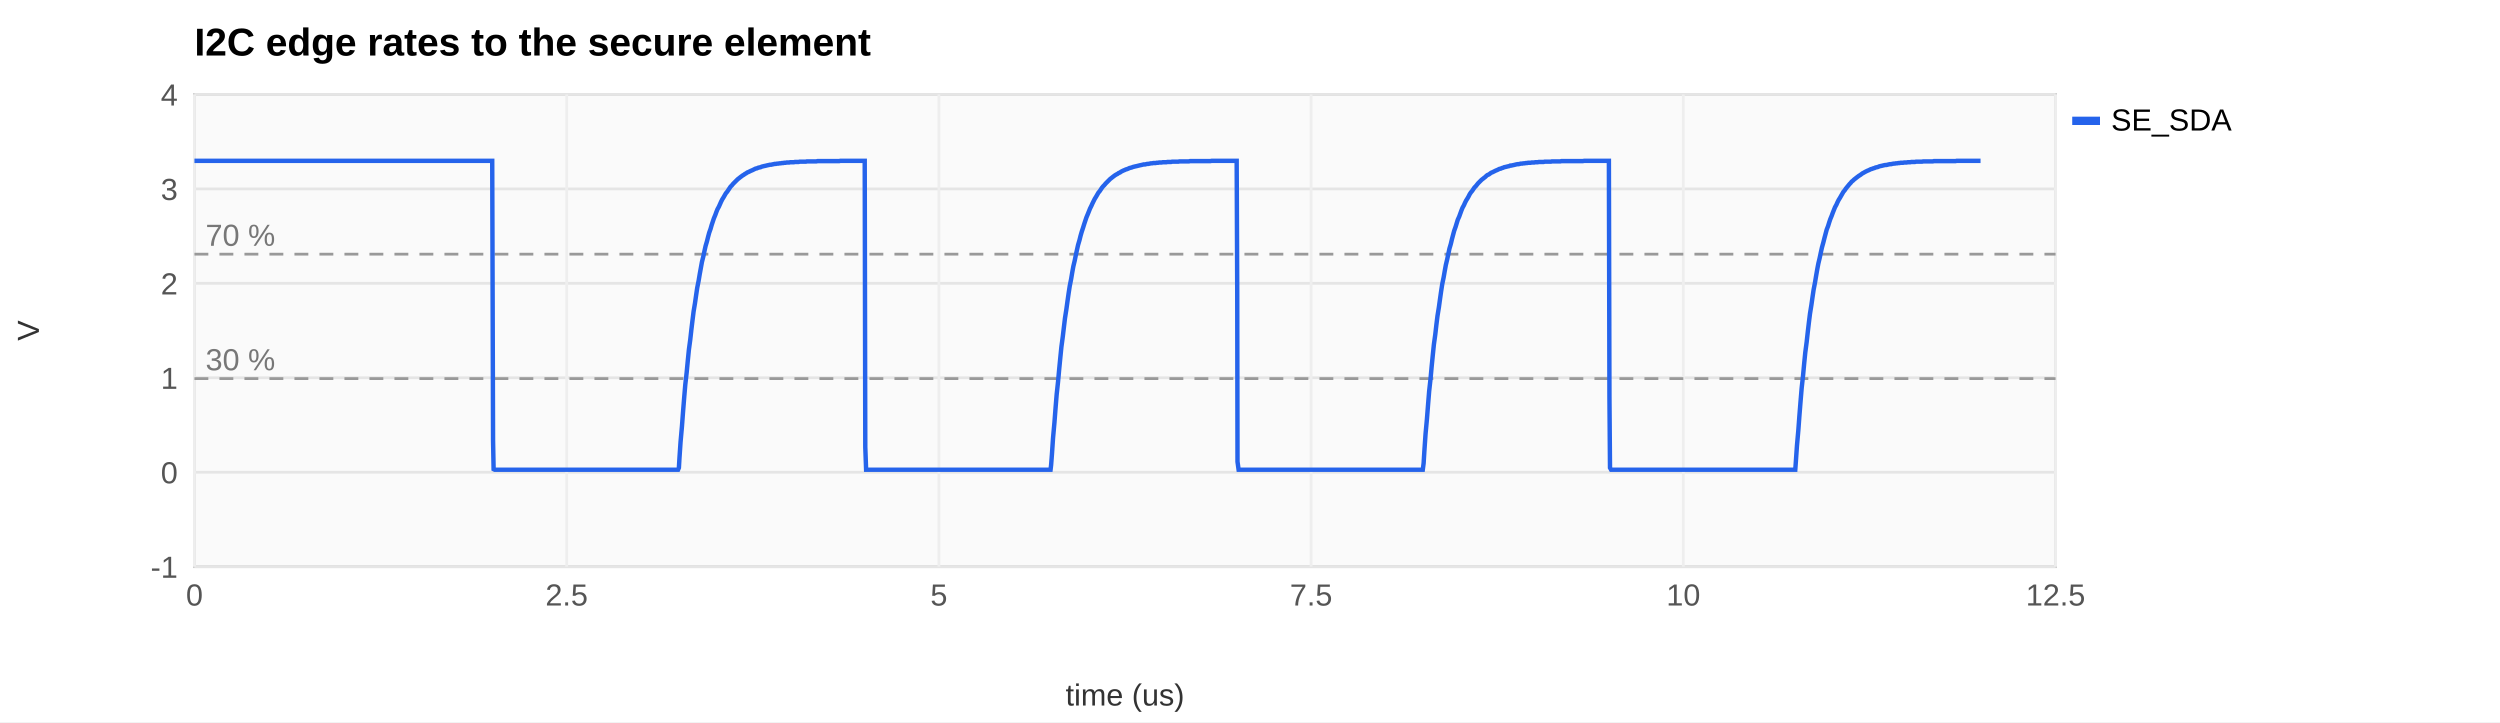
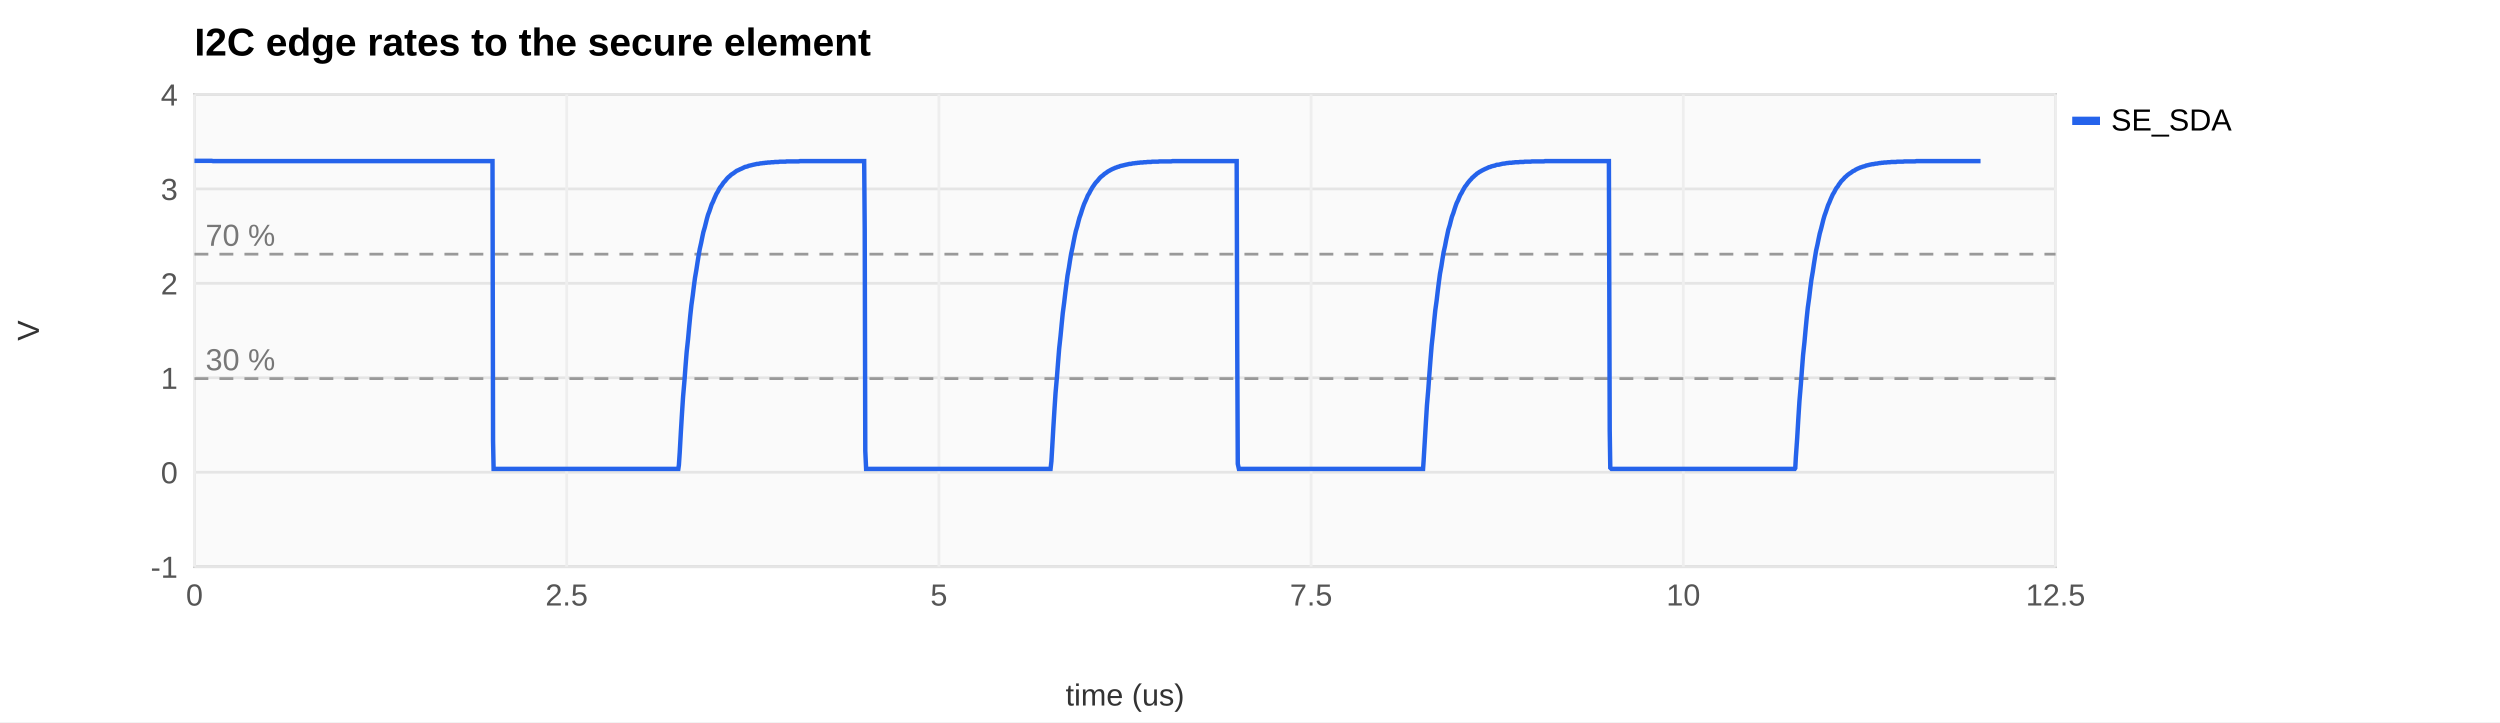
<svg xmlns="http://www.w3.org/2000/svg" width="900" height="260" font-family="Segoe UI,Arial,sans-serif" font-size="11">
  <rect width="100%" height="100%" fill="white" />
  <text x="70" y="20" font-size="14" font-weight="600">I2C edge rates to the secure element</text>
  <rect x="70" y="34" width="670" height="170" fill="#fafafa" stroke="#ccc" />
  <line x1="70" x2="740" y1="204.0" y2="204.0" stroke="#e5e5e5" />
  <text x="64" y="208.0" text-anchor="end" fill="#555">-1</text>
  <line x1="70" x2="740" y1="170.0" y2="170.0" stroke="#e5e5e5" />
  <text x="64" y="174.0" text-anchor="end" fill="#555">0</text>
  <line x1="70" x2="740" y1="136.0" y2="136.0" stroke="#e5e5e5" />
  <text x="64" y="140.0" text-anchor="end" fill="#555">1</text>
  <line x1="70" x2="740" y1="102.0" y2="102.0" stroke="#e5e5e5" />
  <text x="64" y="106.0" text-anchor="end" fill="#555">2</text>
  <line x1="70" x2="740" y1="68.0" y2="68.0" stroke="#e5e5e5" />
  <text x="64" y="72.0" text-anchor="end" fill="#555">3</text>
  <line x1="70" x2="740" y1="34.0" y2="34.0" stroke="#e5e5e5" />
  <text x="64" y="38.0" text-anchor="end" fill="#555">4</text>
  <line x1="70.0" x2="70.0" y1="34" y2="204" stroke="#eee" />
  <text x="70.0" y="218" text-anchor="middle" fill="#555">0</text>
  <line x1="204.0" x2="204.0" y1="34" y2="204" stroke="#eee" />
  <text x="204.0" y="218" text-anchor="middle" fill="#555">2.5</text>
  <line x1="338.0" x2="338.0" y1="34" y2="204" stroke="#eee" />
  <text x="338.0" y="218" text-anchor="middle" fill="#555">5</text>
  <line x1="472.0" x2="472.0" y1="34" y2="204" stroke="#eee" />
  <text x="472.0" y="218" text-anchor="middle" fill="#555">7.5</text>
  <line x1="606.0" x2="606.0" y1="34" y2="204" stroke="#eee" />
  <text x="606.0" y="218" text-anchor="middle" fill="#555">10</text>
  <line x1="740.0" x2="740.0" y1="34" y2="204" stroke="#eee" />
  <text x="740.0" y="218" text-anchor="middle" fill="#555">12.5</text>
  <text x="14" y="119.0" transform="rotate(-90 14 119.0)" text-anchor="middle" fill="#333">V</text>
  <line x1="70" x2="740" y1="91.5" y2="91.5" stroke="#999" stroke-dasharray="5,4" />
  <text x="74" y="88.5" fill="#777">70 %</text>
  <line x1="70" x2="740" y1="136.3" y2="136.3" stroke="#999" stroke-dasharray="5,4" />
  <text x="74" y="133.3" fill="#777">30 %</text>
-   <polyline fill="none" stroke="#2563eb" stroke-width="1.6" points="70.0,57.9 70.0,57.9 70.2,57.9 70.6,57.9 71.1,57.9 71.5,57.9 71.9,57.9 72.4,57.9 72.8,57.9 73.2,57.9 73.6,57.9 74.1,57.9 74.5,57.9 74.9,57.9 75.4,57.9 75.8,57.9 76.2,57.9 76.6,57.9 77.1,57.9 77.5,57.9 77.9,57.9 78.4,57.9 78.8,57.9 79.2,57.9 79.6,57.9 80.1,57.9 80.5,57.9 80.9,57.9 81.4,57.9 81.8,57.9 82.2,57.9 82.6,57.9 83.1,57.9 83.5,57.9 83.9,57.9 84.4,57.9 84.8,57.9 85.2,57.9 85.6,57.9 86.1,57.9 86.5,57.9 86.9,57.9 87.4,57.9 87.8,57.9 88.2,57.9 88.6,57.9 89.1,57.9 89.5,57.9 89.9,57.9 90.4,57.9 90.8,57.9 91.2,57.9 91.6,57.9 92.1,57.9 92.5,57.9 92.9,57.9 93.4,57.9 93.8,57.9 94.2,57.9 94.7,57.9 95.1,57.9 95.5,57.9 95.9,57.9 96.4,57.9 96.8,57.9 97.2,57.9 97.7,57.9 98.1,57.9 98.5,57.9 98.9,57.9 99.4,57.9 99.8,57.9 100.2,57.9 100.7,57.9 101.1,57.9 101.5,57.9 101.9,57.9 102.4,57.9 102.8,57.9 103.2,57.9 103.7,57.9 104.1,57.9 104.5,57.9 104.9,57.9 105.4,57.9 105.8,57.9 106.2,57.9 106.7,57.9 107.1,57.9 107.5,57.9 107.9,57.9 108.4,57.9 108.8,57.9 109.2,57.9 109.7,57.9 110.1,57.9 110.5,57.9 110.9,57.9 111.4,57.9 111.8,57.9 112.2,57.9 112.7,57.9 113.1,57.9 113.5,57.9 113.9,57.9 114.4,57.9 114.8,57.9 115.2,57.9 115.7,57.9 116.1,57.9 116.5,57.9 116.9,57.9 117.4,57.9 117.8,57.9 118.2,57.9 118.7,57.9 119.1,57.9 119.5,57.9 120.0,57.9 120.4,57.9 120.8,57.9 121.2,57.9 121.7,57.9 122.1,57.9 122.5,57.9 123.0,57.9 123.4,57.9 123.8,57.9 124.2,57.9 124.7,57.9 125.1,57.9 125.5,57.9 126.0,57.9 126.4,57.9 126.8,57.9 127.2,57.9 127.7,57.9 128.1,57.9 128.5,57.9 129.0,57.9 129.4,57.9 129.8,57.9 130.2,57.9 130.7,57.9 131.1,57.9 131.5,57.9 132.0,57.9 132.4,57.9 132.8,57.9 133.2,57.9 133.7,57.9 134.1,57.9 134.5,57.9 135.0,57.9 135.4,57.9 135.8,57.9 136.2,57.9 136.7,57.9 137.1,57.9 137.5,57.9 138.0,57.9 138.4,57.9 138.8,57.9 139.2,57.9 139.7,57.9 140.1,57.9 140.5,57.9 141.0,57.9 141.4,57.9 141.8,57.9 142.2,57.9 142.7,57.9 143.1,57.9 143.5,57.9 144.0,57.9 144.4,57.9 144.8,57.9 145.2,57.9 145.7,57.9 146.1,57.9 146.5,57.9 147.0,57.9 147.4,57.9 147.8,57.9 148.3,57.9 148.7,57.9 149.1,57.9 149.5,57.9 150.0,57.9 150.4,57.9 150.8,57.9 151.3,57.9 151.7,57.9 152.1,57.9 152.5,57.9 153.0,57.9 153.4,57.9 153.8,57.9 154.3,57.9 154.7,57.9 155.1,57.9 155.5,57.9 156.0,57.9 156.4,57.9 156.8,57.9 157.3,57.9 157.7,57.9 158.1,57.9 158.5,57.9 159.0,57.9 159.4,57.9 159.8,57.9 160.3,57.9 160.7,57.9 161.1,57.9 161.5,57.9 162.0,57.9 162.4,57.9 162.8,57.9 163.3,57.9 163.7,57.9 164.1,57.9 164.5,57.9 165.0,57.9 165.4,57.9 165.8,57.9 166.3,57.9 166.7,57.9 167.1,57.9 167.5,57.9 168.0,57.9 168.4,57.9 168.8,57.9 169.3,57.9 169.7,57.9 170.1,57.9 170.5,57.9 171.0,57.9 171.4,57.9 171.8,57.9 172.3,57.9 172.7,57.9 173.1,57.9 173.6,57.9 174.0,57.9 174.4,57.9 174.8,57.9 175.3,57.9 175.7,57.9 176.1,57.9 176.6,57.9 177.0,57.9 177.2,57.9 177.5,158.6 177.7,168.9 178.1,169.1 178.5,169.1 179.0,169.1 179.4,169.1 179.8,169.1 180.3,169.1 180.7,169.1 181.1,169.1 181.5,169.1 182.0,169.1 182.4,169.1 182.8,169.1 183.3,169.1 183.7,169.1 184.1,169.1 184.5,169.1 185.0,169.1 185.4,169.1 185.8,169.1 186.3,169.1 186.7,169.1 187.1,169.1 187.6,169.1 188.0,169.1 188.4,169.1 188.8,169.1 189.3,169.1 189.7,169.1 190.1,169.1 190.6,169.1 191.0,169.1 191.4,169.1 191.8,169.1 192.3,169.1 192.7,169.1 193.1,169.1 193.6,169.1 194.0,169.1 194.4,169.1 194.8,169.1 195.3,169.1 195.7,169.1 196.1,169.1 196.6,169.1 197.0,169.1 197.4,169.1 197.8,169.1 198.3,169.1 198.7,169.1 199.1,169.1 199.6,169.1 200.0,169.1 200.4,169.1 200.8,169.1 201.3,169.1 201.7,169.1 202.1,169.1 202.6,169.1 203.0,169.1 203.4,169.1 203.8,169.1 204.3,169.1 204.7,169.1 205.1,169.1 205.6,169.1 206.0,169.1 206.4,169.1 206.8,169.1 207.3,169.1 207.7,169.1 208.1,169.1 208.6,169.1 209.0,169.1 209.4,169.1 209.8,169.1 210.3,169.1 210.7,169.1 211.1,169.1 211.6,169.1 212.0,169.1 212.4,169.1 212.8,169.1 213.3,169.1 213.7,169.1 214.1,169.1 214.6,169.1 215.0,169.1 215.4,169.1 215.9,169.1 216.3,169.1 216.7,169.1 217.1,169.1 217.6,169.1 218.0,169.1 218.4,169.1 218.9,169.1 219.3,169.1 219.7,169.1 220.1,169.1 220.6,169.1 221.0,169.1 221.4,169.1 221.9,169.1 222.3,169.1 222.7,169.1 223.1,169.1 223.6,169.1 224.0,169.1 224.4,169.1 224.9,169.1 225.3,169.1 225.7,169.1 226.1,169.1 226.6,169.1 227.0,169.1 227.4,169.1 227.9,169.1 228.3,169.1 228.7,169.1 229.1,169.1 229.6,169.1 230.0,169.1 230.4,169.1 230.9,169.1 231.3,169.1 231.7,169.1 232.1,169.1 232.6,169.1 233.0,169.1 233.4,169.1 233.9,169.1 234.3,169.1 234.7,169.1 235.1,169.1 235.6,169.1 236.0,169.1 236.4,169.1 236.9,169.1 237.3,169.1 237.7,169.1 238.1,169.1 238.6,169.1 239.0,169.1 239.4,169.1 239.9,169.1 240.3,169.1 240.7,169.1 241.2,169.1 241.6,169.1 242.0,169.1 242.4,169.1 242.9,169.1 243.3,169.1 243.7,169.1 244.1,169.1 244.4,168.4 244.6,165.0 245.0,159.1 245.5,153.5 245.9,148.2 246.3,143.2 246.7,138.5 247.2,134.1 247.6,129.9 248.0,125.9 248.5,122.2 248.9,118.6 249.3,115.3 249.7,112.1 250.2,109.1 250.6,106.3 251.0,103.6 251.5,101.1 251.9,98.7 252.3,96.5 252.7,94.3 253.2,92.3 253.6,90.4 254.0,88.6 254.5,86.9 254.9,85.3 255.3,83.8 255.8,82.4 256.2,81.0 256.6,79.8 257.0,78.6 257.5,77.4 257.9,76.3 258.3,75.3 258.8,74.4 259.2,73.5 259.6,72.6 260.0,71.8 260.5,71.0 260.9,70.3 261.3,69.6 261.8,69.0 262.2,68.4 262.6,67.8 263.0,67.2 263.5,66.7 263.9,66.2 264.3,65.8 264.8,65.3 265.2,64.9 265.6,64.5 266.0,64.2 266.5,63.8 266.9,63.5 267.3,63.2 267.8,62.9 268.2,62.6 268.6,62.4 269.0,62.1 269.5,61.9 269.9,61.7 270.3,61.5 270.8,61.3 271.2,61.1 271.6,60.9 272.0,60.7 272.5,60.6 272.9,60.4 273.3,60.3 273.8,60.2 274.2,60.0 274.6,59.9 275.0,59.8 275.5,59.7 275.9,59.6 276.3,59.5 276.8,59.4 277.2,59.3 277.6,59.3 278.0,59.2 278.5,59.1 278.9,59.0 279.3,59.0 279.8,58.9 280.2,58.9 280.6,58.8 281.0,58.8 281.5,58.7 281.9,58.7 282.3,58.6 282.8,58.6 283.2,58.5 283.6,58.5 284.1,58.5 284.5,58.4 284.9,58.4 285.3,58.4 285.8,58.4 286.2,58.3 286.6,58.3 287.1,58.3 287.5,58.3 287.9,58.2 288.3,58.2 288.8,58.2 289.2,58.2 289.6,58.2 290.1,58.2 290.5,58.1 290.9,58.1 291.3,58.1 291.8,58.1 292.2,58.1 292.6,58.1 293.1,58.1 293.5,58.1 293.9,58.1 294.3,58.0 294.8,58.0 295.2,58.0 295.6,58.0 296.1,58.0 296.5,58.0 296.9,58.0 297.3,58.0 297.8,58.0 298.2,58.0 298.6,58.0 299.1,58.0 299.5,58.0 299.9,58.0 300.3,58.0 300.8,58.0 301.2,58.0 301.6,58.0 302.1,58.0 302.5,57.9 302.9,57.9 303.3,57.9 303.8,57.9 304.2,57.9 304.6,57.9 305.1,57.9 305.5,57.9 305.9,57.9 306.3,57.9 306.8,57.9 307.2,57.9 307.6,57.9 308.1,57.9 308.5,57.9 308.9,57.9 309.4,57.9 309.8,57.9 310.2,57.9 310.6,57.9 311.1,57.9 311.3,57.9 311.5,160.9 311.8,169.1 312.2,169.1 312.7,169.1 313.1,169.1 313.5,169.1 313.9,169.1 314.4,169.1 314.8,169.1 315.2,169.1 315.7,169.1 316.1,169.1 316.5,169.1 316.9,169.1 317.4,169.1 317.8,169.1 318.2,169.1 318.7,169.1 319.1,169.1 319.5,169.1 319.9,169.1 320.4,169.1 320.8,169.1 321.2,169.1 321.7,169.1 322.1,169.1 322.5,169.1 322.9,169.1 323.4,169.1 323.8,169.1 324.2,169.1 324.7,169.1 325.1,169.1 325.5,169.1 325.9,169.1 326.4,169.1 326.8,169.1 327.2,169.1 327.7,169.1 328.1,169.1 328.5,169.1 328.9,169.1 329.4,169.1 329.8,169.1 330.2,169.1 330.7,169.1 331.1,169.1 331.5,169.1 331.9,169.1 332.4,169.1 332.8,169.1 333.2,169.1 333.7,169.1 334.1,169.1 334.5,169.1 335.0,169.1 335.4,169.1 335.8,169.1 336.2,169.1 336.7,169.1 337.1,169.1 337.5,169.1 338.0,169.1 338.4,169.1 338.8,169.1 339.2,169.1 339.7,169.1 340.1,169.1 340.5,169.1 341.0,169.1 341.4,169.1 341.8,169.1 342.2,169.1 342.7,169.1 343.1,169.1 343.5,169.1 344.0,169.1 344.4,169.1 344.8,169.1 345.2,169.1 345.7,169.1 346.1,169.1 346.5,169.1 347.0,169.1 347.4,169.1 347.8,169.1 348.2,169.1 348.7,169.1 349.1,169.1 349.5,169.1 350.0,169.1 350.4,169.1 350.8,169.1 351.2,169.1 351.7,169.1 352.1,169.1 352.5,169.1 353.0,169.1 353.4,169.1 353.8,169.1 354.2,169.1 354.7,169.1 355.1,169.1 355.5,169.1 356.0,169.1 356.4,169.1 356.8,169.1 357.2,169.1 357.7,169.1 358.1,169.1 358.5,169.1 359.0,169.1 359.4,169.1 359.8,169.1 360.2,169.1 360.7,169.1 361.1,169.1 361.5,169.1 362.0,169.1 362.4,169.1 362.8,169.1 363.3,169.1 363.7,169.1 364.1,169.1 364.5,169.1 365.0,169.1 365.4,169.1 365.8,169.1 366.3,169.1 366.7,169.1 367.1,169.1 367.5,169.1 368.0,169.1 368.4,169.1 368.8,169.1 369.3,169.1 369.7,169.1 370.1,169.1 370.5,169.1 371.0,169.1 371.4,169.1 371.8,169.1 372.3,169.1 372.7,169.1 373.1,169.1 373.5,169.1 374.0,169.1 374.4,169.1 374.8,169.1 375.3,169.1 375.7,169.1 376.1,169.1 376.5,169.1 377.0,169.1 377.4,169.1 377.8,169.1 378.2,169.1 378.4,167.4 378.7,163.5 379.1,157.6 379.6,152.1 380.0,146.9 380.4,142.0 380.9,137.4 381.3,133.0 381.7,128.9 382.1,124.9 382.6,121.2 383.0,117.8 383.4,114.5 383.9,111.3 384.3,108.4 384.7,105.6 385.1,103.0 385.6,100.5 386.0,98.1 386.4,95.9 386.9,93.8 387.3,91.8 387.7,90.0 388.1,88.2 388.6,86.5 389.0,84.9 389.4,83.5 389.9,82.0 390.3,80.7 390.7,79.5 391.1,78.3 391.6,77.1 392.0,76.1 392.4,75.1 392.9,74.1 393.3,73.2 393.7,72.4 394.1,71.6 394.6,70.8 395.0,70.1 395.4,69.4 395.9,68.8 396.3,68.2 396.7,67.6 397.1,67.1 397.6,66.6 398.0,66.1 398.4,65.7 398.9,65.2 399.3,64.8 399.7,64.4 400.1,64.1 400.6,63.7 401.0,63.4 401.4,63.1 401.9,62.8 402.3,62.6 402.7,62.3 403.2,62.1 403.6,61.8 404.0,61.6 404.4,61.4 404.9,61.2 405.3,61.0 405.7,60.9 406.2,60.7 406.6,60.5 407.0,60.4 407.4,60.3 407.9,60.1 408.3,60.0 408.7,59.9 409.2,59.8 409.6,59.7 410.0,59.6 410.4,59.5 410.9,59.4 411.3,59.3 411.7,59.2 412.2,59.2 412.6,59.1 413.0,59.0 413.4,59.0 413.9,58.9 414.3,58.8 414.7,58.8 415.2,58.7 415.6,58.7 416.0,58.7 416.4,58.6 416.9,58.6 417.3,58.5 417.7,58.5 418.2,58.5 418.6,58.4 419.0,58.4 419.4,58.4 419.9,58.4 420.3,58.3 420.7,58.3 421.2,58.3 421.6,58.3 422.0,58.2 422.4,58.2 422.9,58.2 423.3,58.2 423.7,58.2 424.2,58.2 424.6,58.1 425.0,58.1 425.4,58.1 425.9,58.1 426.3,58.1 426.7,58.1 427.2,58.1 427.6,58.1 428.0,58.1 428.4,58.0 428.9,58.0 429.3,58.0 429.7,58.0 430.2,58.0 430.6,58.0 431.0,58.0 431.5,58.0 431.9,58.0 432.3,58.0 432.7,58.0 433.2,58.0 433.6,58.0 434.0,58.0 434.5,58.0 434.9,58.0 435.3,58.0 435.7,58.0 436.2,57.9 436.6,57.9 437.0,57.9 437.5,57.9 437.9,57.9 438.3,57.9 438.7,57.9 439.2,57.9 439.6,57.9 440.0,57.9 440.5,57.9 440.9,57.9 441.3,57.9 441.7,57.9 442.2,57.9 442.6,57.9 443.0,57.9 443.5,57.9 443.9,57.9 444.3,57.9 444.7,57.9 445.2,57.9 445.4,104.9 445.5,166.2 445.9,169.1 446.3,169.1 446.8,169.1 447.2,169.1 447.6,169.1 448.0,169.1 448.5,169.1 448.9,169.1 449.3,169.1 449.8,169.1 450.2,169.1 450.6,169.1 451.0,169.1 451.5,169.1 451.9,169.1 452.3,169.1 452.8,169.1 453.2,169.1 453.6,169.1 454.0,169.1 454.5,169.1 454.9,169.1 455.3,169.1 455.8,169.1 456.2,169.1 456.6,169.1 457.1,169.1 457.5,169.1 457.9,169.1 458.3,169.1 458.8,169.1 459.2,169.1 459.6,169.1 460.1,169.1 460.5,169.1 460.9,169.1 461.3,169.1 461.8,169.1 462.2,169.1 462.6,169.1 463.1,169.1 463.5,169.1 463.9,169.1 464.3,169.1 464.8,169.1 465.2,169.1 465.6,169.1 466.1,169.1 466.5,169.1 466.9,169.1 467.3,169.1 467.8,169.1 468.2,169.1 468.6,169.1 469.1,169.1 469.5,169.1 469.9,169.1 470.3,169.1 470.8,169.1 471.2,169.1 471.6,169.1 472.1,169.1 472.5,169.1 472.9,169.1 473.3,169.1 473.8,169.1 474.2,169.1 474.6,169.1 475.1,169.1 475.5,169.1 475.9,169.1 476.3,169.1 476.8,169.1 477.2,169.1 477.6,169.1 478.1,169.1 478.5,169.1 478.9,169.1 479.3,169.1 479.8,169.1 480.2,169.1 480.6,169.1 481.1,169.1 481.5,169.1 481.9,169.1 482.4,169.1 482.8,169.1 483.2,169.1 483.6,169.1 484.1,169.1 484.5,169.1 484.9,169.1 485.4,169.1 485.8,169.1 486.2,169.1 486.6,169.1 487.1,169.1 487.5,169.1 487.9,169.1 488.4,169.1 488.8,169.1 489.2,169.1 489.6,169.1 490.1,169.1 490.5,169.1 490.9,169.1 491.4,169.1 491.8,169.1 492.2,169.1 492.6,169.1 493.1,169.1 493.5,169.1 493.9,169.1 494.4,169.1 494.8,169.1 495.2,169.1 495.6,169.1 496.1,169.1 496.5,169.1 496.9,169.1 497.4,169.1 497.8,169.1 498.2,169.1 498.6,169.1 499.1,169.1 499.5,169.1 499.9,169.1 500.4,169.1 500.8,169.1 501.2,169.1 501.6,169.1 502.1,169.1 502.5,169.1 502.9,169.1 503.4,169.1 503.8,169.1 504.2,169.1 504.6,169.1 505.1,169.1 505.5,169.1 505.9,169.1 506.4,169.1 506.8,169.1 507.2,169.1 507.6,169.1 508.1,169.1 508.5,169.1 508.9,169.1 509.4,169.1 509.8,169.1 510.2,169.1 510.7,169.1 511.1,169.1 511.5,169.1 511.9,169.1 512.2,169.1 512.5,166.8 512.8,162.0 513.2,156.2 513.7,150.8 514.1,145.7 514.5,140.8 515.0,136.3 515.4,131.9 515.8,127.9 516.2,124.0 516.7,120.4 517.1,116.9 517.5,113.7 518.0,110.6 518.4,107.7 518.8,104.9 519.2,102.3 519.7,99.9 520.1,97.6 520.5,95.4 521.0,93.3 521.4,91.4 521.8,89.5 522.3,87.8 522.7,86.1 523.1,84.6 523.5,83.1 524.0,81.7 524.4,80.4 524.8,79.1 525.3,78.0 525.7,76.9 526.1,75.8 526.5,74.8 527.0,73.9 527.4,73.0 527.8,72.2 528.3,71.4 528.7,70.7 529.1,69.9 529.5,69.3 530.0,68.7 530.4,68.1 530.8,67.5 531.3,67.0 531.7,66.5 532.1,66.0 532.5,65.6 533.0,65.1 533.4,64.7 533.8,64.4 534.3,64.0 534.7,63.7 535.1,63.3 535.5,63.0 536.0,62.8 536.4,62.5 536.8,62.2 537.3,62.0 537.7,61.8 538.1,61.6 538.5,61.4 539.0,61.2 539.4,61.0 539.8,60.8 540.3,60.7 540.7,60.5 541.1,60.4 541.5,60.2 542.0,60.1 542.4,60.0 542.8,59.9 543.3,59.8 543.7,59.6 544.1,59.6 544.5,59.5 545.0,59.4 545.4,59.3 545.8,59.2 546.3,59.1 546.7,59.1 547.1,59.0 547.5,58.9 548.0,58.9 548.4,58.8 548.8,58.8 549.3,58.7 549.7,58.7 550.1,58.6 550.6,58.6 551.0,58.6 551.4,58.5 551.8,58.5 552.3,58.5 552.7,58.4 553.1,58.4 553.6,58.4 554.0,58.3 554.4,58.3 554.8,58.3 555.3,58.3 555.7,58.3 556.1,58.2 556.6,58.2 557.0,58.2 557.4,58.2 557.8,58.2 558.3,58.2 558.7,58.1 559.1,58.1 559.6,58.1 560.0,58.1 560.4,58.1 560.8,58.1 561.3,58.1 561.7,58.1 562.1,58.0 562.6,58.0 563.0,58.0 563.4,58.0 563.8,58.0 564.3,58.0 564.7,58.0 565.1,58.0 565.6,58.0 566.0,58.0 566.4,58.0 566.8,58.0 567.3,58.0 567.7,58.0 568.1,58.0 568.6,58.0 569.0,58.0 569.4,58.0 569.8,58.0 570.3,57.9 570.7,57.9 571.1,57.9 571.6,57.9 572.0,57.9 572.4,57.9 572.8,57.9 573.3,57.9 573.7,57.9 574.1,57.9 574.6,57.9 575.0,57.9 575.4,57.9 575.9,57.9 576.3,57.9 576.7,57.9 577.1,57.9 577.6,57.9 578.0,57.9 578.4,57.9 578.9,57.9 579.2,57.9 579.4,143.0 579.6,168.4 580.0,169.1 580.4,169.1 580.9,169.1 581.3,169.1 581.7,169.1 582.2,169.1 582.6,169.1 583.0,169.1 583.4,169.1 583.9,169.1 584.3,169.1 584.7,169.1 585.2,169.1 585.6,169.1 586.0,169.1 586.4,169.1 586.9,169.1 587.3,169.1 587.7,169.1 588.2,169.1 588.6,169.1 589.0,169.1 589.4,169.1 589.9,169.1 590.3,169.1 590.7,169.1 591.2,169.1 591.6,169.1 592.0,169.1 592.4,169.1 592.9,169.1 593.3,169.1 593.7,169.1 594.2,169.1 594.6,169.1 595.0,169.1 595.4,169.1 595.9,169.1 596.3,169.1 596.7,169.1 597.2,169.1 597.6,169.1 598.0,169.1 598.4,169.1 598.9,169.1 599.3,169.1 599.7,169.1 600.2,169.1 600.6,169.1 601.0,169.1 601.4,169.1 601.9,169.1 602.3,169.1 602.7,169.1 603.2,169.1 603.6,169.1 604.0,169.1 604.5,169.1 604.9,169.1 605.3,169.1 605.7,169.1 606.2,169.1 606.6,169.1 607.0,169.1 607.5,169.1 607.9,169.1 608.3,169.1 608.7,169.1 609.2,169.1 609.6,169.1 610.0,169.1 610.5,169.1 610.9,169.1 611.3,169.1 611.7,169.1 612.2,169.1 612.6,169.1 613.0,169.1 613.5,169.1 613.9,169.1 614.3,169.1 614.7,169.1 615.2,169.1 615.6,169.1 616.0,169.1 616.5,169.1 616.9,169.1 617.3,169.1 617.7,169.1 618.2,169.1 618.6,169.1 619.0,169.1 619.5,169.1 619.9,169.1 620.3,169.1 620.7,169.1 621.2,169.1 621.6,169.1 622.0,169.1 622.5,169.1 622.9,169.1 623.3,169.1 623.7,169.1 624.2,169.1 624.6,169.1 625.0,169.1 625.5,169.1 625.9,169.1 626.3,169.1 626.7,169.1 627.2,169.1 627.6,169.1 628.0,169.1 628.5,169.1 628.9,169.1 629.3,169.1 629.8,169.1 630.2,169.1 630.6,169.1 631.0,169.1 631.5,169.1 631.9,169.1 632.3,169.1 632.8,169.1 633.2,169.1 633.6,169.1 634.0,169.1 634.5,169.1 634.9,169.1 635.3,169.1 635.8,169.1 636.2,169.1 636.6,169.1 637.0,169.1 637.5,169.1 637.9,169.1 638.3,169.1 638.8,169.1 639.2,169.1 639.6,169.1 640.0,169.1 640.5,169.1 640.9,169.1 641.3,169.1 641.8,169.1 642.2,169.1 642.6,169.1 643.0,169.1 643.5,169.1 643.9,169.1 644.3,169.1 644.8,169.1 645.2,169.1 645.6,169.1 646.0,169.1 646.3,169.1 646.5,166.3 646.9,160.5 647.4,154.9 647.8,149.5 648.2,144.5 648.6,139.7 649.1,135.2 649.5,130.9 649.9,126.9 650.4,123.1 650.8,119.5 651.2,116.1 651.6,112.9 652.1,109.8 652.5,107.0 652.9,104.3 653.4,101.7 653.8,99.3 654.2,97.0 654.6,94.9 655.1,92.8 655.5,90.9 655.9,89.1 656.4,87.3 656.8,85.7 657.2,84.2 657.6,82.7 658.1,81.4 658.5,80.1 658.9,78.9 659.4,77.7 659.8,76.6 660.2,75.6 660.6,74.6 661.1,73.7 661.5,72.8 661.9,72.0 662.4,71.2 662.8,70.5 663.2,69.8 663.6,69.1 664.1,68.5 664.5,67.9 664.9,67.4 665.4,66.8 665.8,66.3 666.2,65.9 666.6,65.4 667.1,65.0 667.5,64.6 667.9,64.3 668.4,63.9 668.8,63.6 669.2,63.3 669.7,63.0 670.1,62.7 670.5,62.4 670.9,62.2 671.4,61.9 671.8,61.7 672.2,61.5 672.7,61.3 673.1,61.1 673.5,60.9 673.9,60.8 674.4,60.6 674.8,60.5 675.2,60.3 675.7,60.2 676.1,60.1 676.5,59.9 676.9,59.8 677.4,59.7 677.8,59.6 678.2,59.5 678.7,59.4 679.1,59.4 679.5,59.3 679.9,59.2 680.4,59.1 680.8,59.1 681.2,59.0 681.7,58.9 682.1,58.9 682.5,58.8 682.9,58.8 683.4,58.7 683.8,58.7 684.2,58.6 684.7,58.6 685.1,58.6 685.5,58.5 685.9,58.5 686.4,58.5 686.8,58.4 687.2,58.4 687.7,58.4 688.1,58.3 688.5,58.3 688.9,58.3 689.4,58.3 689.8,58.2 690.2,58.2 690.7,58.2 691.1,58.2 691.5,58.2 691.9,58.2 692.4,58.1 692.8,58.1 693.2,58.1 693.7,58.1 694.1,58.1 694.5,58.1 694.9,58.1 695.4,58.1 695.8,58.1 696.2,58.0 696.7,58.0 697.1,58.0 697.5,58.0 698.0,58.0 698.4,58.0 698.8,58.0 699.2,58.0 699.7,58.0 700.1,58.0 700.5,58.0 701.0,58.0 701.4,58.0 701.8,58.0 702.2,58.0 702.7,58.0 703.1,58.0 703.5,58.0 704.0,58.0 704.4,57.9 704.8,57.9 705.2,57.9 705.7,57.9 706.1,57.9 706.5,57.9 707.0,57.9 707.4,57.9 707.8,57.9 708.2,57.9 708.7,57.9 709.1,57.9 709.5,57.9 710.0,57.9 710.4,57.9 710.8,57.9 711.2,57.9 711.7,57.9 712.1,57.9 712.5,57.9 713.0,57.9" />
+   <polyline fill="none" stroke="#2563eb" stroke-width="1.6" points="70.0,57.9 70.0,57.9 70.2,57.9 70.7,57.9 71.1,57.9 71.5,57.9 71.9,57.9 72.4,57.9 72.8,57.9 73.2,57.9 73.7,57.9 74.1,57.9 74.5,57.9 74.9,57.9 75.4,57.9 75.8,57.9 76.2,57.9 76.7,58.0 77.1,58.0 77.5,58.0 77.9,58.0 78.4,58.0 78.8,58.0 79.2,58.0 79.7,58.0 80.1,58.0 80.5,58.0 80.9,58.0 81.4,58.0 81.8,58.0 82.2,58.0 82.7,58.0 83.1,58.0 83.5,58.0 83.9,58.0 84.4,58.0 84.8,58.0 85.2,58.0 85.7,58.0 86.1,58.0 86.5,58.0 86.9,58.0 87.4,58.0 87.8,58.0 88.2,58.0 88.7,58.0 89.1,58.0 89.5,58.0 89.9,58.0 90.4,58.0 90.8,58.0 91.2,58.0 91.7,58.0 92.1,58.0 92.5,58.0 93.0,58.0 93.4,58.0 93.8,58.0 94.2,58.0 94.7,58.0 95.1,58.0 95.5,58.0 96.0,58.0 96.4,58.0 96.8,58.0 97.2,58.0 97.7,58.0 98.1,58.0 98.5,58.0 99.0,58.0 99.4,58.0 99.8,58.0 100.2,58.0 100.7,58.0 101.1,58.0 101.5,58.0 102.0,58.0 102.4,58.0 102.8,58.0 103.2,58.0 103.7,58.0 104.1,58.0 104.5,58.0 105.0,58.0 105.4,58.0 105.8,58.0 106.2,58.0 106.7,58.0 107.1,58.0 107.5,58.0 108.0,58.0 108.4,58.0 108.8,58.0 109.2,58.0 109.7,58.0 110.1,58.0 110.5,58.0 111.0,58.0 111.4,58.0 111.8,58.0 112.2,58.0 112.7,58.0 113.1,58.0 113.5,58.0 114.0,58.0 114.4,58.0 114.8,58.0 115.2,58.0 115.7,58.0 116.1,58.0 116.5,58.0 117.0,58.0 117.4,58.0 117.8,58.0 118.2,58.0 118.7,58.0 119.1,58.0 119.5,58.0 120.0,58.0 120.4,58.0 120.8,58.0 121.3,58.0 121.7,58.0 122.1,58.0 122.5,58.0 123.0,58.0 123.4,58.0 123.8,58.0 124.3,58.0 124.7,58.0 125.1,58.0 125.5,58.0 126.0,58.0 126.4,58.0 126.8,58.0 127.3,58.0 127.7,58.0 128.1,58.0 128.5,58.0 129.0,58.0 129.4,58.0 129.8,58.0 130.3,58.0 130.7,58.0 131.1,58.0 131.5,58.0 132.0,58.0 132.4,58.0 132.8,58.0 133.3,58.0 133.7,58.0 134.1,58.0 134.5,58.0 135.0,58.0 135.4,58.0 135.8,58.0 136.3,58.0 136.7,58.0 137.1,58.0 137.5,58.0 138.0,58.0 138.4,58.0 138.8,58.0 139.3,58.0 139.7,58.0 140.1,58.0 140.5,58.0 141.0,58.0 141.4,58.0 141.8,58.0 142.3,58.0 142.7,58.0 143.1,58.0 143.5,58.0 144.0,58.0 144.4,58.0 144.8,58.0 145.3,58.0 145.7,58.0 146.1,58.0 146.6,58.0 147.0,58.0 147.4,58.0 147.8,58.0 148.3,58.0 148.7,58.0 149.1,58.0 149.6,58.0 150.0,58.0 150.4,58.0 150.8,58.0 151.3,58.0 151.7,58.0 152.1,58.0 152.6,58.0 153.0,58.0 153.4,58.0 153.8,58.0 154.3,58.0 154.7,58.0 155.1,58.0 155.6,58.0 156.0,58.0 156.4,58.0 156.8,58.0 157.3,58.0 157.7,58.0 158.1,58.0 158.6,58.0 159.0,58.0 159.4,58.0 159.8,58.0 160.3,58.0 160.7,58.0 161.1,58.0 161.6,58.0 162.0,58.0 162.4,58.0 162.8,58.0 163.3,58.0 163.7,58.0 164.1,58.0 164.6,58.0 165.0,58.0 165.4,58.0 165.8,58.0 166.3,58.0 166.7,58.0 167.1,58.0 167.6,58.0 168.0,58.0 168.4,58.0 168.8,58.0 169.3,58.0 169.7,58.0 170.1,58.0 170.6,58.0 171.0,58.0 171.4,58.0 171.8,58.0 172.3,58.0 172.7,58.0 173.1,58.0 173.6,58.0 174.0,58.0 174.4,58.0 174.9,58.0 175.3,58.0 175.7,58.0 176.1,58.0 176.6,58.0 177.0,58.0 177.3,58.0 177.5,158.8 177.7,168.8 178.2,168.8 178.6,168.8 179.0,168.8 179.5,168.8 179.9,168.8 180.3,168.8 180.7,168.8 181.2,168.8 181.6,168.8 182.0,168.8 182.5,168.8 182.9,168.8 183.3,168.8 183.7,168.8 184.2,168.8 184.6,168.8 185.0,168.8 185.5,168.8 185.9,168.8 186.3,168.8 186.7,168.8 187.2,168.8 187.6,168.8 188.0,168.8 188.5,168.8 188.9,168.8 189.3,168.8 189.7,168.8 190.2,168.8 190.6,168.8 191.0,168.8 191.5,168.8 191.9,168.8 192.3,168.8 192.7,168.8 193.2,168.8 193.6,168.8 194.0,168.8 194.5,168.8 194.9,168.8 195.3,168.8 195.7,168.8 196.2,168.8 196.6,168.8 197.0,168.8 197.5,168.8 197.9,168.8 198.3,168.8 198.8,168.8 199.2,168.8 199.6,168.8 200.0,168.8 200.5,168.8 200.9,168.8 201.3,168.8 201.8,168.8 202.2,168.8 202.6,168.8 203.0,168.8 203.5,168.8 203.9,168.8 204.3,168.8 204.8,168.8 205.2,168.8 205.6,168.8 206.0,168.8 206.5,168.8 206.9,168.8 207.3,168.8 207.8,168.8 208.2,168.8 208.6,168.8 209.0,168.8 209.5,168.8 209.9,168.8 210.3,168.8 210.8,168.8 211.2,168.8 211.6,168.8 212.0,168.8 212.5,168.8 212.9,168.8 213.3,168.8 213.8,168.8 214.2,168.8 214.6,168.8 215.0,168.8 215.5,168.8 215.9,168.8 216.3,168.8 216.8,168.8 217.2,168.8 217.6,168.8 218.0,168.8 218.5,168.8 218.9,168.8 219.3,168.8 219.8,168.8 220.2,168.8 220.6,168.8 221.0,168.8 221.5,168.8 221.9,168.8 222.3,168.8 222.8,168.8 223.2,168.8 223.6,168.8 224.0,168.8 224.5,168.8 224.9,168.8 225.3,168.8 225.8,168.8 226.2,168.8 226.6,168.8 227.1,168.8 227.5,168.8 227.9,168.8 228.3,168.8 228.8,168.8 229.2,168.8 229.6,168.8 230.1,168.8 230.5,168.8 230.9,168.8 231.3,168.8 231.8,168.8 232.2,168.8 232.6,168.8 233.1,168.8 233.5,168.8 233.9,168.8 234.3,168.8 234.8,168.8 235.2,168.8 235.6,168.8 236.1,168.8 236.5,168.8 236.9,168.8 237.3,168.8 237.8,168.8 238.2,168.8 238.6,168.8 239.1,168.8 239.5,168.8 239.9,168.8 240.3,168.8 240.8,168.8 241.2,168.8 241.6,168.8 242.1,168.8 242.5,168.8 242.9,168.8 243.3,168.8 243.8,168.8 244.2,168.8 244.4,167.4 244.7,162.9 245.1,155.7 245.5,149.1 245.9,142.9 246.4,137.1 246.8,131.7 247.2,126.7 247.7,122.1 248.1,117.7 248.5,113.6 248.9,109.9 249.4,106.3 249.8,103.0 250.2,100.0 250.7,97.1 251.1,94.5 251.5,92.0 251.9,89.7 252.4,87.5 252.8,85.5 253.2,83.6 253.7,81.9 254.1,80.3 254.5,78.7 254.9,77.3 255.4,76.0 255.8,74.8 256.2,73.6 256.7,72.6 257.1,71.6 257.5,70.7 257.9,69.8 258.4,69.0 258.8,68.2 259.2,67.5 259.7,66.9 260.1,66.3 260.5,65.7 261.0,65.2 261.4,64.7 261.8,64.2 262.2,63.8 262.7,63.4 263.1,63.0 263.5,62.7 264.0,62.4 264.4,62.1 264.8,61.8 265.2,61.5 265.7,61.3 266.1,61.1 266.5,60.9 267.0,60.7 267.4,60.5 267.8,60.3 268.2,60.1 268.7,60.0 269.1,59.9 269.5,59.7 270.0,59.6 270.4,59.5 270.8,59.4 271.2,59.3 271.7,59.2 272.1,59.1 272.5,59.0 273.0,59.0 273.4,58.9 273.8,58.8 274.2,58.8 274.7,58.7 275.1,58.7 275.5,58.6 276.0,58.6 276.4,58.5 276.8,58.5 277.2,58.5 277.7,58.4 278.1,58.4 278.5,58.4 279.0,58.3 279.4,58.3 279.8,58.3 280.2,58.3 280.7,58.2 281.1,58.2 281.5,58.2 282.0,58.2 282.4,58.2 282.8,58.2 283.2,58.1 283.7,58.1 284.1,58.1 284.5,58.1 285.0,58.1 285.4,58.1 285.8,58.1 286.2,58.1 286.7,58.1 287.1,58.1 287.5,58.1 288.0,58.0 288.4,58.0 288.8,58.0 289.3,58.0 289.7,58.0 290.1,58.0 290.5,58.0 291.0,58.0 291.4,58.0 291.8,58.0 292.3,58.0 292.7,58.0 293.1,58.0 293.5,58.0 294.0,58.0 294.4,58.0 294.8,58.0 295.3,58.0 295.7,58.0 296.1,58.0 296.5,58.0 297.0,58.0 297.4,58.0 297.8,58.0 298.3,58.0 298.7,58.0 299.1,58.0 299.5,58.0 300.0,58.0 300.4,58.0 300.8,58.0 301.3,58.0 301.7,58.0 302.1,58.0 302.5,58.0 303.0,58.0 303.4,58.0 303.8,58.0 304.3,58.0 304.7,58.0 305.1,58.0 305.5,58.0 306.0,58.0 306.4,58.0 306.8,58.0 307.3,58.0 307.7,58.0 308.1,58.0 308.5,58.0 309.0,58.0 309.4,58.0 309.8,58.0 310.3,58.0 310.7,58.0 311.1,58.0 311.3,82.7 311.5,162.3 311.8,168.8 312.3,168.8 312.7,168.8 313.1,168.8 313.6,168.8 314.0,168.8 314.4,168.8 314.8,168.8 315.3,168.8 315.7,168.8 316.1,168.8 316.6,168.8 317.0,168.8 317.4,168.8 317.8,168.8 318.3,168.8 318.7,168.8 319.1,168.8 319.6,168.8 320.0,168.8 320.4,168.8 320.9,168.8 321.3,168.8 321.7,168.8 322.1,168.8 322.6,168.8 323.0,168.8 323.4,168.8 323.9,168.8 324.3,168.8 324.7,168.8 325.1,168.8 325.6,168.8 326.0,168.8 326.4,168.8 326.9,168.8 327.3,168.8 327.7,168.8 328.1,168.8 328.6,168.8 329.0,168.8 329.4,168.8 329.9,168.8 330.3,168.8 330.7,168.8 331.1,168.8 331.6,168.8 332.0,168.8 332.4,168.8 332.9,168.8 333.3,168.8 333.7,168.8 334.1,168.8 334.6,168.8 335.0,168.8 335.4,168.8 335.9,168.8 336.3,168.8 336.7,168.8 337.1,168.8 337.6,168.8 338.0,168.8 338.4,168.8 338.9,168.8 339.3,168.8 339.7,168.8 340.1,168.8 340.6,168.8 341.0,168.8 341.4,168.8 341.9,168.8 342.3,168.8 342.7,168.8 343.1,168.8 343.6,168.8 344.0,168.8 344.4,168.8 344.9,168.8 345.3,168.8 345.7,168.8 346.2,168.8 346.6,168.8 347.0,168.8 347.4,168.8 347.9,168.8 348.3,168.8 348.7,168.8 349.2,168.8 349.6,168.8 350.0,168.8 350.4,168.8 350.9,168.8 351.3,168.8 351.7,168.8 352.2,168.8 352.6,168.8 353.0,168.8 353.4,168.8 353.9,168.8 354.3,168.8 354.7,168.8 355.2,168.8 355.6,168.8 356.0,168.8 356.4,168.8 356.9,168.8 357.3,168.8 357.7,168.8 358.2,168.8 358.6,168.8 359.0,168.8 359.4,168.8 359.9,168.8 360.3,168.8 360.7,168.8 361.2,168.8 361.6,168.8 362.0,168.8 362.4,168.8 362.9,168.8 363.3,168.8 363.7,168.8 364.2,168.8 364.6,168.8 365.0,168.8 365.4,168.8 365.9,168.8 366.3,168.8 366.7,168.8 367.2,168.8 367.6,168.8 368.0,168.8 368.4,168.8 368.9,168.8 369.3,168.8 369.7,168.8 370.2,168.8 370.6,168.8 371.0,168.8 371.4,168.8 371.9,168.8 372.3,168.8 372.7,168.8 373.2,168.8 373.6,168.8 374.0,168.8 374.5,168.8 374.9,168.8 375.3,168.8 375.7,168.8 376.2,168.8 376.6,168.8 377.0,168.8 377.5,168.8 377.9,168.8 378.2,168.8 378.5,166.1 378.8,161.0 379.2,154.0 379.6,147.5 380.0,141.4 380.5,135.7 380.9,130.5 381.3,125.5 381.8,120.9 382.2,116.7 382.6,112.7 383.1,108.9 383.5,105.5 383.9,102.3 384.3,99.2 384.8,96.4 385.2,93.8 385.6,91.4 386.1,89.1 386.5,87.0 386.9,85.0 387.3,83.2 387.8,81.5 388.2,79.9 388.6,78.4 389.1,77.0 389.5,75.7 389.9,74.5 390.3,73.4 390.8,72.3 391.2,71.4 391.6,70.4 392.1,69.6 392.5,68.8 392.9,68.1 393.3,67.4 393.8,66.7 394.2,66.1 394.6,65.6 395.1,65.1 395.5,64.6 395.9,64.1 396.3,63.7 396.8,63.3 397.2,63.0 397.6,62.6 398.1,62.3 398.5,62.0 398.9,61.7 399.3,61.5 399.8,61.2 400.2,61.0 400.6,60.8 401.1,60.6 401.5,60.4 401.9,60.3 402.3,60.1 402.8,60.0 403.2,59.8 403.6,59.7 404.1,59.6 404.5,59.5 404.9,59.4 405.3,59.3 405.8,59.2 406.2,59.1 406.6,59.0 407.1,59.0 407.5,58.9 407.9,58.8 408.3,58.8 408.8,58.7 409.2,58.7 409.6,58.6 410.1,58.6 410.5,58.5 410.9,58.5 411.4,58.5 411.8,58.4 412.2,58.4 412.6,58.4 413.1,58.3 413.5,58.3 413.9,58.3 414.4,58.3 414.8,58.2 415.2,58.2 415.6,58.2 416.1,58.2 416.5,58.2 416.9,58.2 417.4,58.1 417.8,58.1 418.2,58.1 418.6,58.1 419.1,58.1 419.5,58.1 419.9,58.1 420.4,58.1 420.8,58.1 421.2,58.1 421.6,58.1 422.1,58.0 422.5,58.0 422.9,58.0 423.4,58.0 423.8,58.0 424.2,58.0 424.6,58.0 425.1,58.0 425.5,58.0 425.9,58.0 426.4,58.0 426.8,58.0 427.2,58.0 427.6,58.0 428.1,58.0 428.5,58.0 428.9,58.0 429.4,58.0 429.8,58.0 430.2,58.0 430.6,58.0 431.1,58.0 431.5,58.0 431.9,58.0 432.4,58.0 432.8,58.0 433.2,58.0 433.6,58.0 434.1,58.0 434.5,58.0 434.9,58.0 435.4,58.0 435.8,58.0 436.2,58.0 436.7,58.0 437.1,58.0 437.5,58.0 437.9,58.0 438.4,58.0 438.8,58.0 439.2,58.0 439.7,58.0 440.1,58.0 440.5,58.0 440.9,58.0 441.4,58.0 441.8,58.0 442.2,58.0 442.7,58.0 443.1,58.0 443.5,58.0 443.9,58.0 444.4,58.0 444.8,58.0 445.2,58.0 445.4,124.0 445.6,167.0 446.0,168.8 446.4,168.8 446.8,168.8 447.2,168.8 447.7,168.8 448.1,168.8 448.5,168.8 449.0,168.8 449.4,168.8 449.8,168.8 450.2,168.8 450.7,168.8 451.1,168.8 451.5,168.8 452.0,168.8 452.4,168.8 452.8,168.8 453.2,168.8 453.7,168.8 454.1,168.8 454.5,168.8 455.0,168.8 455.4,168.8 455.8,168.8 456.2,168.8 456.7,168.8 457.1,168.8 457.5,168.8 458.0,168.8 458.4,168.8 458.8,168.8 459.2,168.8 459.7,168.8 460.1,168.8 460.5,168.8 461.0,168.8 461.4,168.8 461.8,168.8 462.2,168.8 462.7,168.8 463.1,168.8 463.5,168.8 464.0,168.8 464.4,168.8 464.8,168.8 465.2,168.8 465.7,168.8 466.1,168.8 466.5,168.8 467.0,168.8 467.4,168.8 467.8,168.8 468.3,168.8 468.7,168.8 469.1,168.8 469.5,168.8 470.0,168.8 470.4,168.8 470.8,168.8 471.3,168.8 471.7,168.8 472.1,168.8 472.5,168.8 473.0,168.8 473.4,168.8 473.8,168.8 474.3,168.8 474.7,168.8 475.1,168.8 475.5,168.8 476.0,168.8 476.4,168.8 476.8,168.8 477.3,168.8 477.7,168.8 478.1,168.8 478.5,168.8 479.0,168.8 479.4,168.8 479.8,168.8 480.3,168.8 480.7,168.8 481.1,168.8 481.5,168.8 482.0,168.8 482.4,168.8 482.8,168.8 483.3,168.8 483.7,168.8 484.1,168.8 484.5,168.8 485.0,168.8 485.4,168.8 485.8,168.8 486.3,168.8 486.7,168.8 487.1,168.8 487.5,168.8 488.0,168.8 488.4,168.8 488.8,168.8 489.3,168.8 489.7,168.8 490.1,168.8 490.5,168.8 491.0,168.8 491.4,168.8 491.8,168.8 492.3,168.8 492.7,168.8 493.1,168.8 493.6,168.8 494.0,168.8 494.4,168.8 494.8,168.8 495.3,168.8 495.7,168.8 496.1,168.8 496.6,168.8 497.0,168.8 497.4,168.8 497.8,168.8 498.3,168.8 498.7,168.8 499.1,168.8 499.6,168.8 500.0,168.8 500.4,168.8 500.8,168.8 501.3,168.8 501.7,168.8 502.1,168.8 502.6,168.8 503.0,168.8 503.4,168.8 503.8,168.8 504.3,168.8 504.7,168.8 505.1,168.8 505.6,168.8 506.0,168.8 506.4,168.8 506.8,168.8 507.3,168.8 507.7,168.8 508.1,168.8 508.6,168.8 509.0,168.8 509.4,168.8 509.8,168.8 510.3,168.8 510.7,168.8 511.1,168.8 511.6,168.8 512.0,168.8 512.3,168.8 512.5,165.9 512.9,159.2 513.3,152.4 513.7,145.9 514.2,140.0 514.6,134.4 515.0,129.2 515.4,124.3 515.9,119.8 516.3,115.6 516.7,111.7 517.2,108.1 517.6,104.7 518.0,101.5 518.4,98.5 518.9,95.8 519.3,93.2 519.7,90.8 520.2,88.6 520.6,86.5 521.0,84.6 521.4,82.7 521.9,81.1 522.3,79.5 522.7,78.0 523.2,76.7 523.6,75.4 524.0,74.2 524.4,73.1 524.9,72.1 525.3,71.1 525.7,70.2 526.2,69.4 526.6,68.6 527.0,67.9 527.4,67.2 527.9,66.6 528.3,66.0 528.7,65.5 529.2,64.9 529.6,64.5 530.0,64.0 530.5,63.6 530.9,63.2 531.3,62.9 531.7,62.5 532.2,62.2 532.6,61.9 533.0,61.7 533.5,61.4 533.9,61.2 534.3,61.0 534.7,60.8 535.2,60.6 535.6,60.4 536.0,60.2 536.5,60.1 536.9,59.9 537.3,59.8 537.7,59.7 538.2,59.6 538.6,59.4 539.0,59.3 539.5,59.3 539.9,59.2 540.3,59.1 540.7,59.0 541.2,58.9 541.6,58.9 542.0,58.8 542.5,58.7 542.9,58.7 543.3,58.6 543.7,58.6 544.2,58.6 544.6,58.5 545.0,58.5 545.5,58.4 545.9,58.4 546.3,58.4 546.7,58.4 547.2,58.3 547.6,58.3 548.0,58.3 548.5,58.3 548.9,58.2 549.3,58.2 549.7,58.2 550.2,58.2 550.6,58.2 551.0,58.2 551.5,58.1 551.9,58.1 552.3,58.1 552.7,58.1 553.2,58.1 553.6,58.1 554.0,58.1 554.5,58.1 554.9,58.1 555.3,58.1 555.8,58.1 556.2,58.0 556.6,58.0 557.0,58.0 557.5,58.0 557.9,58.0 558.3,58.0 558.8,58.0 559.2,58.0 559.6,58.0 560.0,58.0 560.5,58.0 560.9,58.0 561.3,58.0 561.8,58.0 562.2,58.0 562.6,58.0 563.0,58.0 563.5,58.0 563.9,58.0 564.3,58.0 564.8,58.0 565.2,58.0 565.6,58.0 566.0,58.0 566.5,58.0 566.9,58.0 567.3,58.0 567.8,58.0 568.2,58.0 568.6,58.0 569.0,58.0 569.5,58.0 569.9,58.0 570.3,58.0 570.8,58.0 571.2,58.0 571.6,58.0 572.0,58.0 572.5,58.0 572.9,58.0 573.3,58.0 573.8,58.0 574.2,58.0 574.6,58.0 575.0,58.0 575.5,58.0 575.9,58.0 576.3,58.0 576.8,58.0 577.2,58.0 577.6,58.0 578.0,58.0 578.5,58.0 578.9,58.0 579.2,58.0 579.5,155.0 579.7,168.4 580.1,168.8 580.5,168.8 580.9,168.8 581.3,168.8 581.8,168.8 582.2,168.8 582.6,168.8 583.1,168.8 583.5,168.8 583.9,168.8 584.3,168.8 584.8,168.8 585.2,168.8 585.6,168.8 586.1,168.8 586.5,168.8 586.9,168.8 587.4,168.8 587.8,168.8 588.2,168.8 588.6,168.8 589.1,168.8 589.5,168.8 589.9,168.8 590.4,168.8 590.8,168.8 591.2,168.8 591.6,168.8 592.1,168.8 592.5,168.8 592.9,168.8 593.4,168.8 593.8,168.8 594.2,168.8 594.6,168.8 595.1,168.8 595.5,168.8 595.9,168.8 596.4,168.8 596.8,168.8 597.2,168.8 597.6,168.8 598.1,168.8 598.5,168.8 598.9,168.8 599.4,168.8 599.8,168.8 600.2,168.8 600.6,168.8 601.1,168.8 601.5,168.8 601.9,168.8 602.4,168.8 602.8,168.8 603.2,168.8 603.6,168.8 604.1,168.8 604.5,168.8 604.9,168.8 605.4,168.8 605.8,168.8 606.2,168.8 606.6,168.8 607.1,168.8 607.5,168.8 607.9,168.8 608.4,168.8 608.8,168.8 609.2,168.8 609.6,168.8 610.1,168.8 610.5,168.8 610.9,168.8 611.4,168.8 611.8,168.8 612.2,168.8 612.6,168.8 613.1,168.8 613.5,168.8 613.9,168.8 614.4,168.8 614.8,168.8 615.2,168.8 615.7,168.8 616.1,168.8 616.5,168.8 616.9,168.8 617.4,168.8 617.8,168.8 618.2,168.8 618.7,168.8 619.1,168.8 619.5,168.8 619.9,168.8 620.4,168.8 620.8,168.8 621.2,168.8 621.7,168.8 622.1,168.8 622.5,168.8 622.9,168.8 623.4,168.8 623.8,168.8 624.2,168.8 624.7,168.8 625.1,168.8 625.5,168.8 625.9,168.8 626.4,168.8 626.8,168.8 627.2,168.8 627.7,168.8 628.1,168.8 628.5,168.8 628.9,168.8 629.4,168.8 629.8,168.8 630.2,168.8 630.7,168.8 631.1,168.8 631.5,168.8 631.9,168.8 632.4,168.8 632.8,168.8 633.2,168.8 633.7,168.8 634.1,168.8 634.5,168.8 634.9,168.8 635.4,168.8 635.8,168.8 636.2,168.8 636.7,168.8 637.1,168.8 637.5,168.8 637.9,168.8 638.4,168.8 638.8,168.8 639.2,168.8 639.7,168.8 640.1,168.8 640.5,168.8 641.0,168.8 641.4,168.8 641.8,168.8 642.2,168.8 642.7,168.8 643.1,168.8 643.5,168.8 644.0,168.8 644.4,168.8 644.8,168.8 645.2,168.8 645.7,168.8 646.1,168.8 646.3,168.5 646.5,164.7 647.0,157.5 647.4,150.7 647.8,144.4 648.3,138.5 648.7,133.1 649.1,127.9 649.6,123.2 650.0,118.8 650.4,114.6 650.8,110.8 651.3,107.2 651.7,103.8 652.1,100.7 652.6,97.8 653.0,95.1 653.4,92.6 653.8,90.2 654.3,88.0 654.7,86.0 655.1,84.1 655.6,82.3 656.0,80.7 656.4,79.1 656.8,77.7 657.3,76.3 657.7,75.1 658.1,73.9 658.6,72.8 659.0,71.8 659.4,70.9 659.8,70.0 660.3,69.2 660.7,68.4 661.1,67.7 661.6,67.1 662.0,66.4 662.4,65.9 662.8,65.3 663.3,64.8 663.7,64.4 664.1,63.9 664.6,63.5 665.0,63.1 665.4,62.8 665.8,62.5 666.3,62.2 666.7,61.9 667.1,61.6 667.6,61.4 668.0,61.1 668.4,60.9 668.8,60.7 669.3,60.5 669.7,60.3 670.1,60.2 670.6,60.0 671.0,59.9 671.4,59.8 671.8,59.6 672.3,59.5 672.7,59.4 673.1,59.3 673.6,59.2 674.0,59.1 674.4,59.1 674.8,59.0 675.3,58.9 675.7,58.9 676.1,58.8 676.6,58.7 677.0,58.7 677.4,58.6 677.9,58.6 678.3,58.5 678.7,58.5 679.1,58.5 679.6,58.4 680.0,58.4 680.4,58.4 680.9,58.3 681.3,58.3 681.7,58.3 682.1,58.3 682.6,58.3 683.0,58.2 683.4,58.2 683.9,58.2 684.3,58.2 684.7,58.2 685.1,58.2 685.6,58.1 686.0,58.1 686.4,58.1 686.9,58.1 687.3,58.1 687.7,58.1 688.1,58.1 688.6,58.1 689.0,58.1 689.4,58.1 689.9,58.0 690.3,58.0 690.7,58.0 691.1,58.0 691.6,58.0 692.0,58.0 692.4,58.0 692.9,58.0 693.3,58.0 693.7,58.0 694.1,58.0 694.6,58.0 695.0,58.0 695.4,58.0 695.9,58.0 696.3,58.0 696.7,58.0 697.1,58.0 697.6,58.0 698.0,58.0 698.4,58.0 698.9,58.0 699.3,58.0 699.7,58.0 700.1,58.0 700.6,58.0 701.0,58.0 701.4,58.0 701.9,58.0 702.3,58.0 702.7,58.0 703.2,58.0 703.6,58.0 704.0,58.0 704.4,58.0 704.9,58.0 705.3,58.0 705.7,58.0 706.2,58.0 706.6,58.0 707.0,58.0 707.4,58.0 707.9,58.0 708.3,58.0 708.7,58.0 709.2,58.0 709.6,58.0 710.0,58.0 710.4,58.0 710.9,58.0 711.3,58.0 711.7,58.0 712.2,58.0 712.6,58.0 713.0,58.0" />
  <rect x="746" y="42" width="10" height="3" fill="#2563eb" />
  <text x="760" y="47">SE_SDA</text>
  <text x="405.0" y="254" text-anchor="middle" fill="#333">time (us)</text>
</svg>
